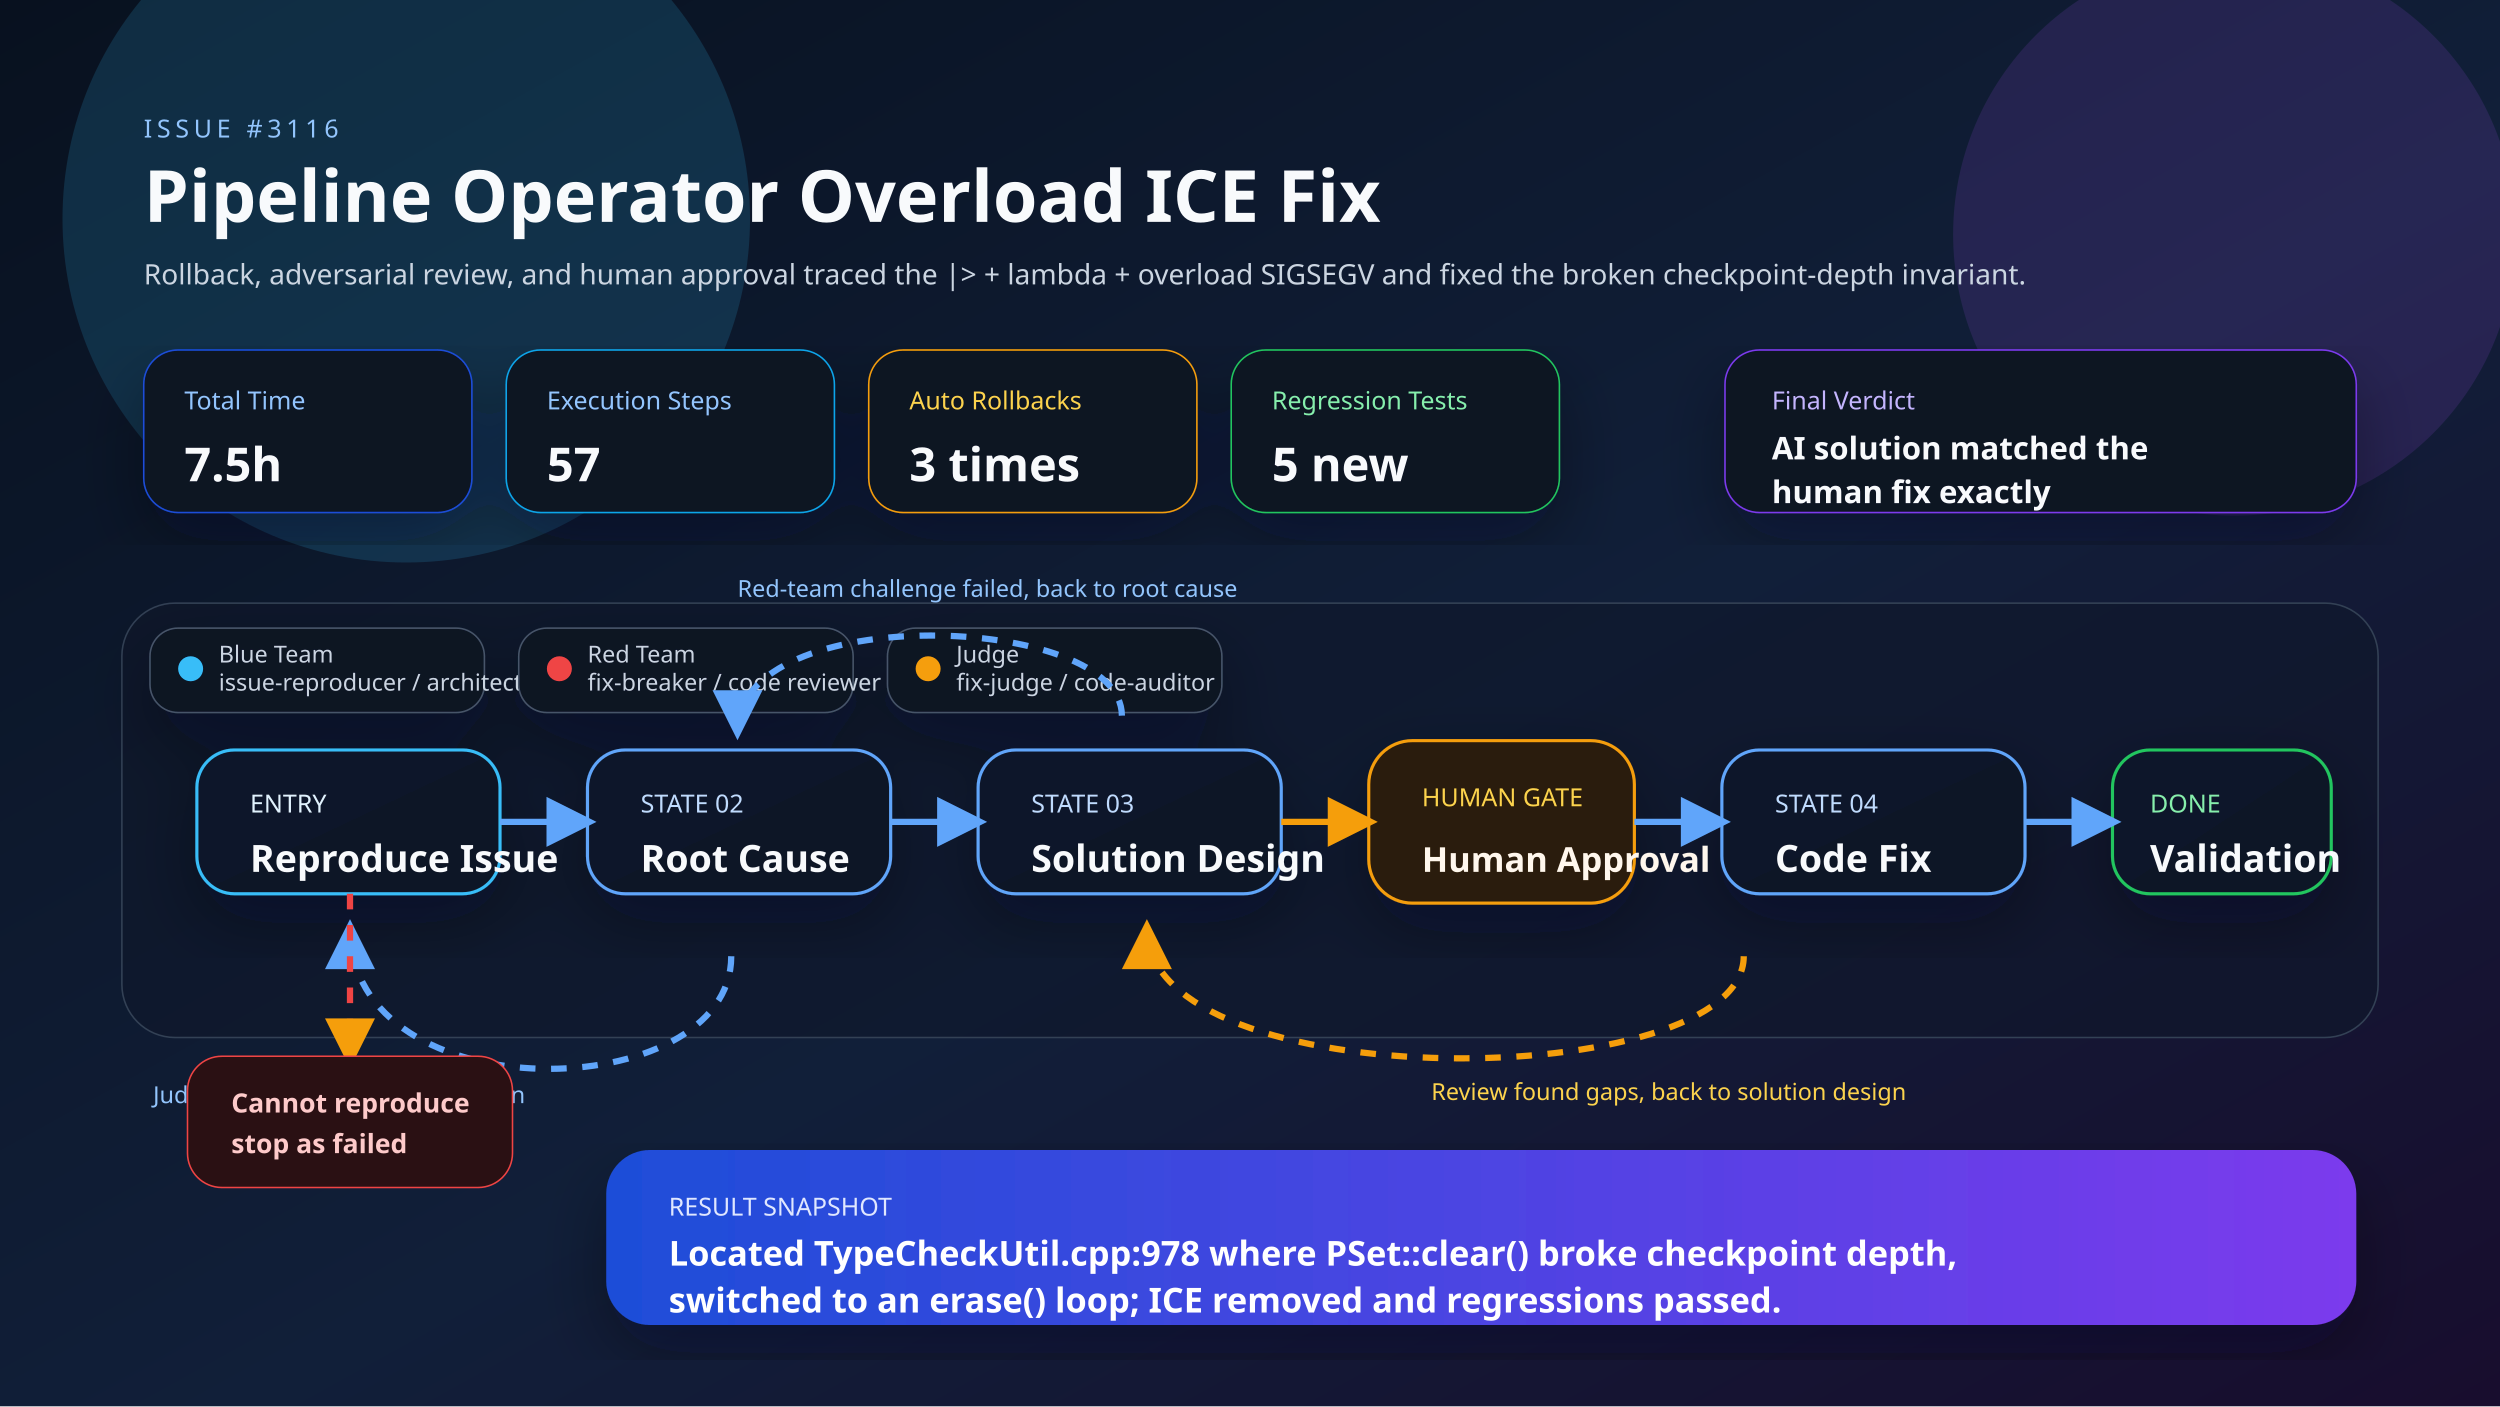
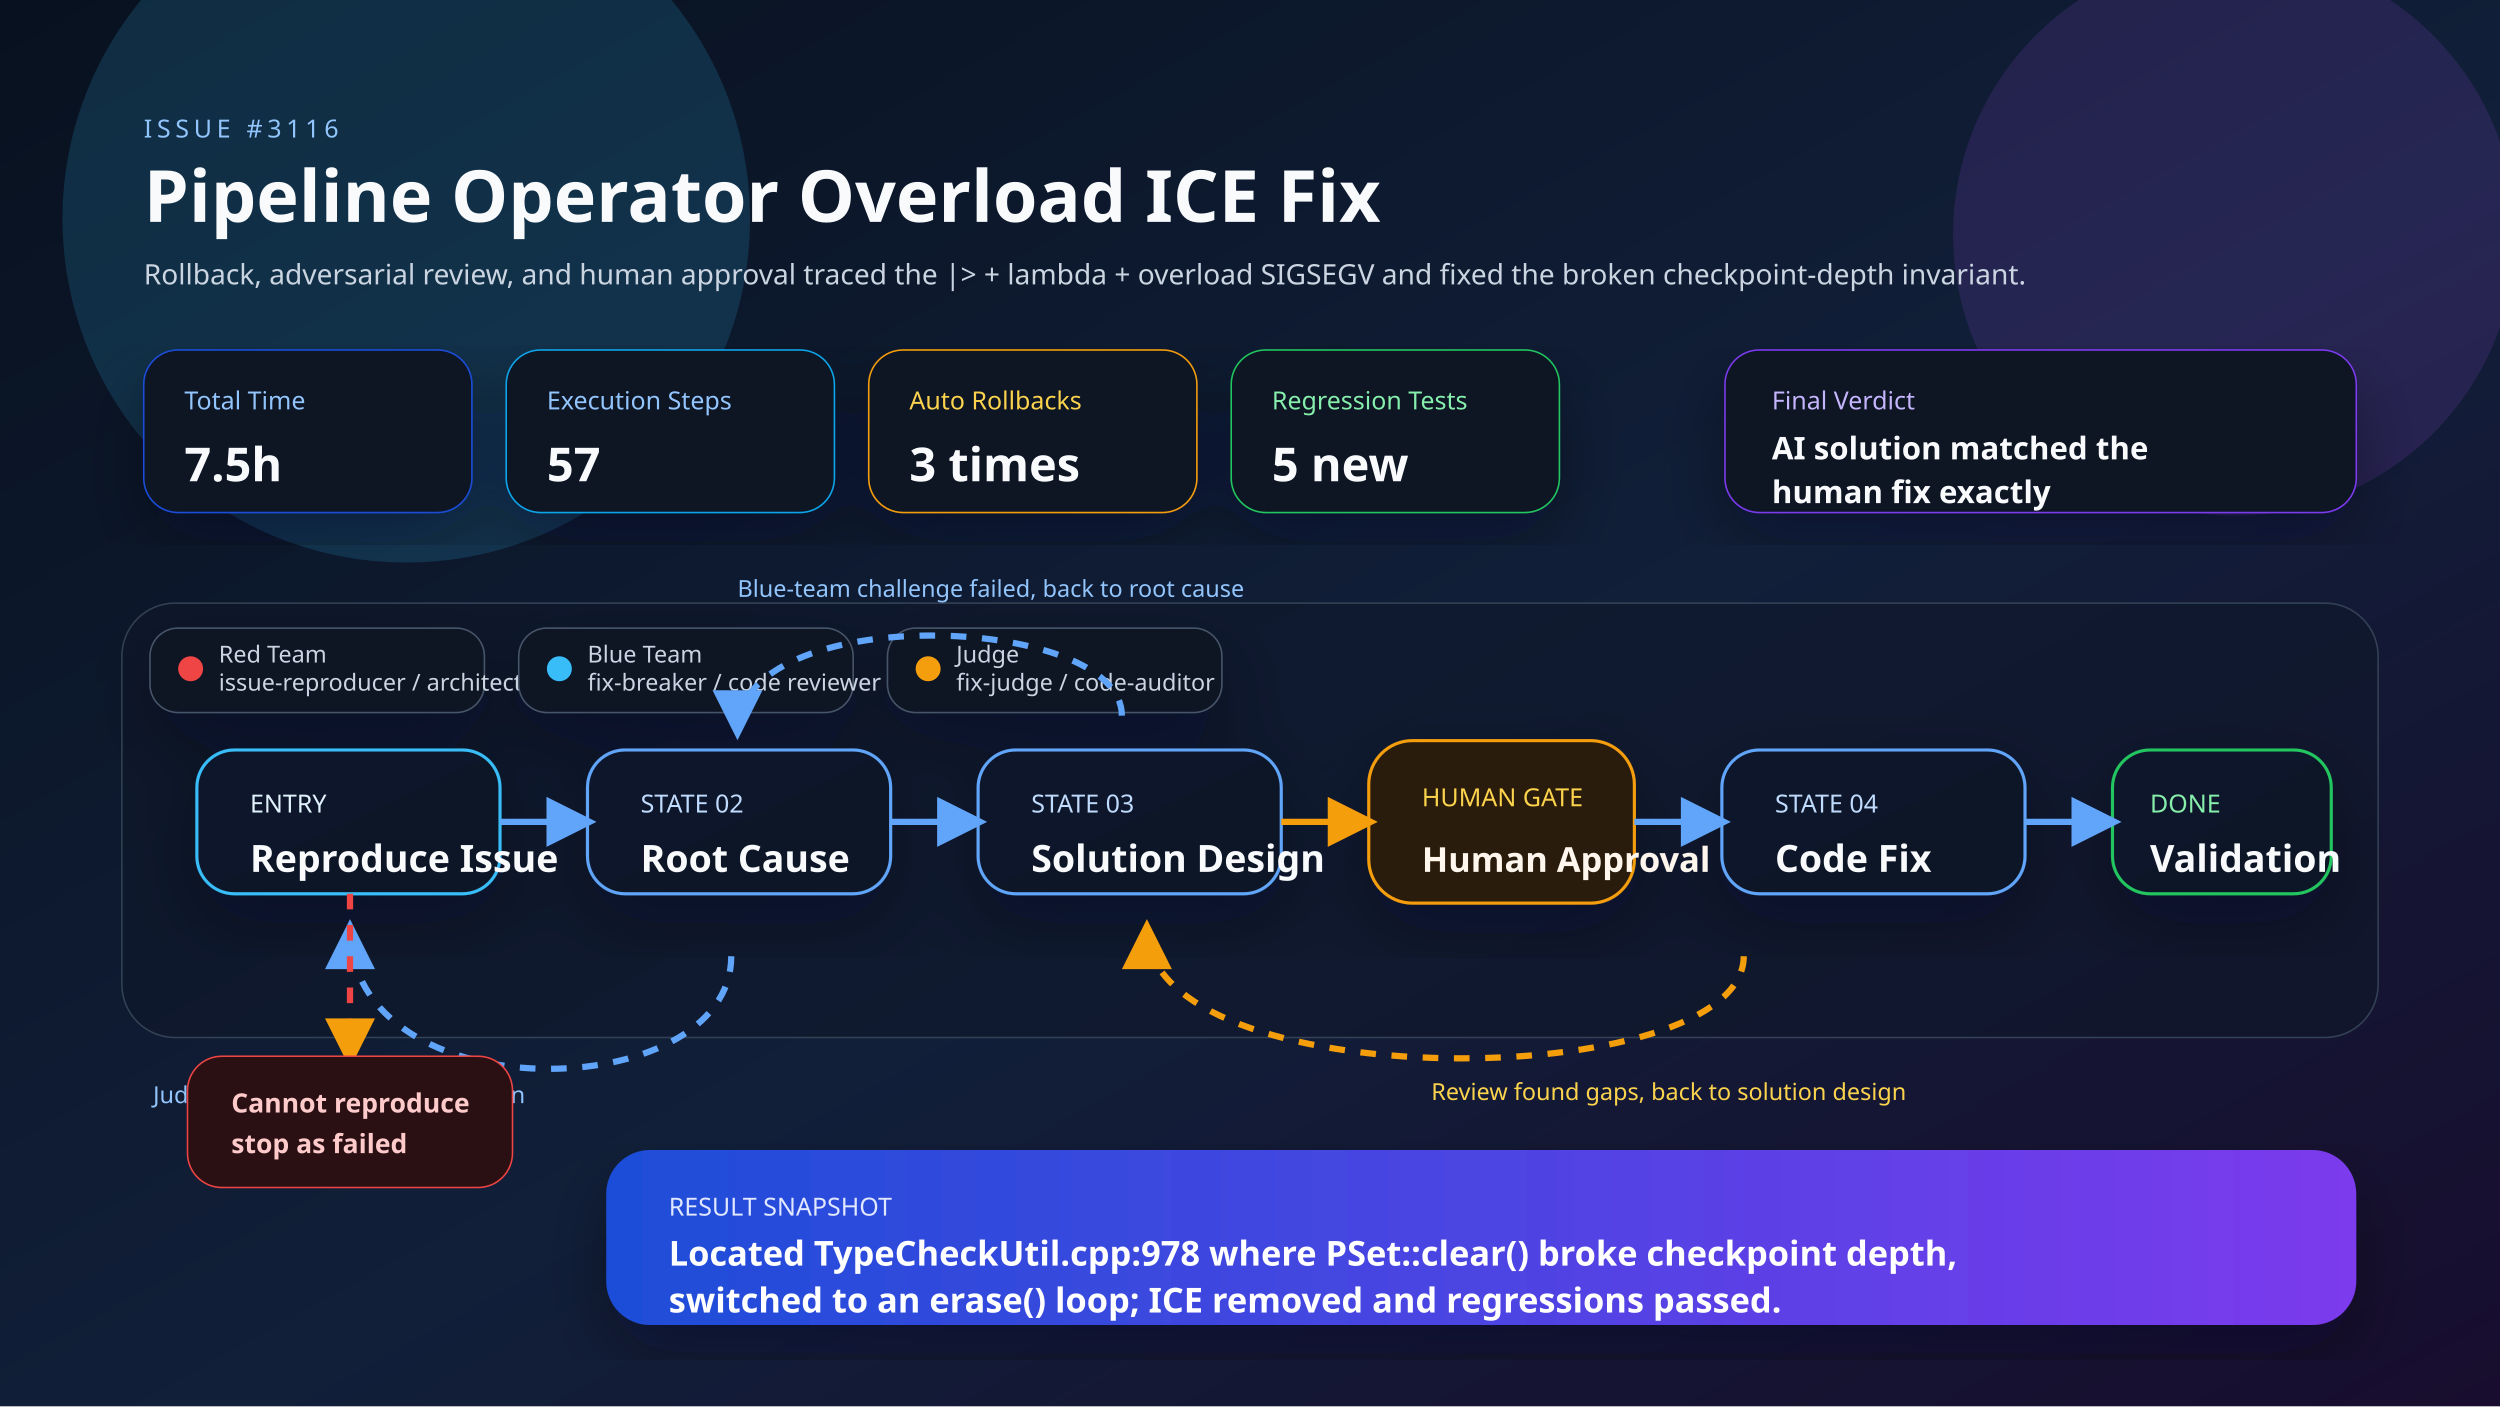
<svg xmlns="http://www.w3.org/2000/svg" viewBox="0 0 1600 900" role="img" aria-labelledby="title desc">
  <defs>
    <linearGradient id="bg3116" x1="0" y1="0" x2="1" y2="1">
      <stop offset="0%" stop-color="#08111f" />
      <stop offset="55%" stop-color="#111f39" />
      <stop offset="100%" stop-color="#180d2e" />
    </linearGradient>
    <linearGradient id="cardBlue" x1="0" y1="0" x2="1" y2="1">
      <stop offset="0%" stop-color="#0f172a" />
      <stop offset="100%" stop-color="#111827" />
    </linearGradient>
    <linearGradient id="result" x1="0" y1="0" x2="1" y2="0">
      <stop offset="0%" stop-color="#1d4ed8" />
      <stop offset="100%" stop-color="#7c3aed" />
    </linearGradient>
    <filter id="shadow3116" x="-20%" y="-20%" width="140%" height="140%">
      <feDropShadow dx="0" dy="18" stdDeviation="22" flood-color="#020617" flood-opacity="0.35" />
    </filter>
    <marker id="arrow3116" viewBox="0 0 10 10" refX="8.2" refY="5" markerWidth="8" markerHeight="8" orient="auto-start-reverse">
      <path d="M0,0 L10,5 L0,10 z" fill="#60a5fa" />
    </marker>
    <marker id="arrowSoft3116" viewBox="0 0 10 10" refX="8.2" refY="5" markerWidth="8" markerHeight="8" orient="auto-start-reverse">
      <path d="M0,0 L10,5 L0,10 z" fill="#f59e0b" />
    </marker>
  </defs>
  <rect width="1600" height="900" fill="url(#bg3116)" />
  <circle cx="260" cy="140" r="220" fill="#38bdf8" fill-opacity="0.16" />
  <circle cx="1430" cy="150" r="180" fill="#a855f7" fill-opacity="0.14" />
  <text x="92" y="88" fill="#93c5fd" font-size="16" font-family="Segoe UI, PingFang SC, Microsoft YaHei, sans-serif" letter-spacing="3">ISSUE #3116</text>
  <text x="92" y="142" fill="#f8fafc" font-size="46" font-weight="700" font-family="Segoe UI, PingFang SC, Microsoft YaHei, sans-serif">Pipeline Operator Overload ICE Fix</text>
  <text x="92" y="182" fill="#cbd5e1" font-size="18" font-family="Segoe UI, PingFang SC, Microsoft YaHei, sans-serif">Rollback, adversarial review, and human approval traced the |&gt; + lambda + overload SIGSEGV and fixed the broken checkpoint-depth invariant.</text>
  <g filter="url(#shadow3116)">
    <rect x="92" y="224" width="210" height="104" rx="22" fill="#0b1223" stroke="#1d4ed8" />
    <text x="118" y="262" fill="#93c5fd" font-size="16" font-family="Segoe UI, PingFang SC, Microsoft YaHei, sans-serif">Total Time</text>
    <text x="118" y="308" fill="#f8fafc" font-size="30" font-weight="700" font-family="Segoe UI, PingFang SC, Microsoft YaHei, sans-serif">7.5h</text>
    <rect x="324" y="224" width="210" height="104" rx="22" fill="#0b1223" stroke="#0ea5e9" />
    <text x="350" y="262" fill="#93c5fd" font-size="16" font-family="Segoe UI, PingFang SC, Microsoft YaHei, sans-serif">Execution Steps</text>
    <text x="350" y="308" fill="#f8fafc" font-size="30" font-weight="700" font-family="Segoe UI, PingFang SC, Microsoft YaHei, sans-serif">57</text>
    <rect x="556" y="224" width="210" height="104" rx="22" fill="#0b1223" stroke="#f59e0b" />
    <text x="582" y="262" fill="#fcd34d" font-size="16" font-family="Segoe UI, PingFang SC, Microsoft YaHei, sans-serif">Auto Rollbacks</text>
    <text x="582" y="308" fill="#f8fafc" font-size="30" font-weight="700" font-family="Segoe UI, PingFang SC, Microsoft YaHei, sans-serif">3 times</text>
    <rect x="788" y="224" width="210" height="104" rx="22" fill="#0b1223" stroke="#22c55e" />
    <text x="814" y="262" fill="#86efac" font-size="16" font-family="Segoe UI, PingFang SC, Microsoft YaHei, sans-serif">Regression Tests</text>
    <text x="814" y="308" fill="#f8fafc" font-size="30" font-weight="700" font-family="Segoe UI, PingFang SC, Microsoft YaHei, sans-serif">5 new</text>
  </g>
  <g filter="url(#shadow3116)">
    <rect x="1104" y="224" width="404" height="104" rx="22" fill="#0b1223" stroke="#7c3aed" />
    <text x="1134" y="262" fill="#c4b5fd" font-size="16" font-family="Segoe UI, PingFang SC, Microsoft YaHei, sans-serif">Final Verdict</text>
    <text x="1134" y="294" fill="#f8fafc" font-size="20" font-weight="700" font-family="Segoe UI, PingFang SC, Microsoft YaHei, sans-serif">
      <tspan x="1134" y="294">AI solution matched the</tspan>
      <tspan x="1134" dy="28">human fix exactly</tspan>
    </text>
  </g>
  <rect x="78" y="386" width="1444" height="278" rx="34" fill="#0f172a" fill-opacity="0.62" stroke="#334155" />
  <g filter="url(#shadow3116)">
    <rect x="96" y="402" width="214" height="54" rx="18" fill="#0b1223" stroke="#475569" />
-     <circle cx="122" cy="428" r="8" fill="#38bdf8" />
+     <circle cx="122" cy="428" r="8" fill="#ef4444" />
    <text x="140" y="424" fill="#cbd5e1" font-size="15" font-family="Segoe UI, PingFang SC, Microsoft YaHei, sans-serif">
-       <tspan x="140" y="424">Blue Team</tspan>
+       <tspan x="140" y="424">Red Team</tspan>
      <tspan x="140" dy="18">issue-reproducer / architect</tspan>
    </text>
    <rect x="332" y="402" width="214" height="54" rx="18" fill="#0b1223" stroke="#475569" />
-     <circle cx="358" cy="428" r="8" fill="#ef4444" />
+     <circle cx="358" cy="428" r="8" fill="#38bdf8" />
    <text x="376" y="424" fill="#cbd5e1" font-size="15" font-family="Segoe UI, PingFang SC, Microsoft YaHei, sans-serif">
-       <tspan x="376" y="424">Red Team</tspan>
+       <tspan x="376" y="424">Blue Team</tspan>
      <tspan x="376" dy="18">fix-breaker / code reviewer</tspan>
    </text>
    <rect x="568" y="402" width="214" height="54" rx="18" fill="#0b1223" stroke="#475569" />
    <circle cx="594" cy="428" r="8" fill="#f59e0b" />
    <text x="612" y="424" fill="#cbd5e1" font-size="15" font-family="Segoe UI, PingFang SC, Microsoft YaHei, sans-serif">
      <tspan x="612" y="424">Judge</tspan>
      <tspan x="612" dy="18">fix-judge / code-auditor</tspan>
    </text>
    <rect x="126" y="480" width="194" height="92" rx="24" fill="url(#cardBlue)" stroke="#38bdf8" stroke-width="2" />
    <text x="160" y="520" fill="#e0f2fe" font-size="16" font-family="Segoe UI, PingFang SC, Microsoft YaHei, sans-serif">ENTRY</text>
    <text x="160" y="558" fill="#f8fafc" font-size="24" font-weight="700" font-family="Segoe UI, PingFang SC, Microsoft YaHei, sans-serif">Reproduce Issue</text>
    <rect x="376" y="480" width="194" height="92" rx="24" fill="url(#cardBlue)" stroke="#60a5fa" stroke-width="2" />
    <text x="410" y="520" fill="#bfdbfe" font-size="16" font-family="Segoe UI, PingFang SC, Microsoft YaHei, sans-serif">STATE 02</text>
    <text x="410" y="558" fill="#f8fafc" font-size="24" font-weight="700" font-family="Segoe UI, PingFang SC, Microsoft YaHei, sans-serif">Root Cause</text>
    <rect x="626" y="480" width="194" height="92" rx="24" fill="url(#cardBlue)" stroke="#60a5fa" stroke-width="2" />
    <text x="660" y="520" fill="#bfdbfe" font-size="16" font-family="Segoe UI, PingFang SC, Microsoft YaHei, sans-serif">STATE 03</text>
    <text x="660" y="558" fill="#f8fafc" font-size="24" font-weight="700" font-family="Segoe UI, PingFang SC, Microsoft YaHei, sans-serif">Solution Design</text>
    <rect x="876" y="474" width="170" height="104" rx="28" fill="#2b1b08" stroke="#f59e0b" stroke-width="2" />
    <text x="910" y="516" fill="#fcd34d" font-size="16" font-family="Segoe UI, PingFang SC, Microsoft YaHei, sans-serif">HUMAN GATE</text>
    <text x="910" y="558" fill="#fff7ed" font-size="22" font-weight="700" font-family="Segoe UI, PingFang SC, Microsoft YaHei, sans-serif">Human Approval</text>
    <rect x="1102" y="480" width="194" height="92" rx="24" fill="url(#cardBlue)" stroke="#60a5fa" stroke-width="2" />
    <text x="1136" y="520" fill="#bfdbfe" font-size="16" font-family="Segoe UI, PingFang SC, Microsoft YaHei, sans-serif">STATE 04</text>
    <text x="1136" y="558" fill="#f8fafc" font-size="24" font-weight="700" font-family="Segoe UI, PingFang SC, Microsoft YaHei, sans-serif">Code Fix</text>
    <rect x="1352" y="480" width="140" height="92" rx="24" fill="url(#cardBlue)" stroke="#22c55e" stroke-width="2" />
    <text x="1376" y="520" fill="#86efac" font-size="16" font-family="Segoe UI, PingFang SC, Microsoft YaHei, sans-serif">DONE</text>
    <text x="1376" y="558" fill="#f8fafc" font-size="24" font-weight="700" font-family="Segoe UI, PingFang SC, Microsoft YaHei, sans-serif">Validation</text>
  </g>
  <path d="M320 526H376" stroke="#60a5fa" stroke-width="4" marker-end="url(#arrow3116)" />
  <path d="M570 526H626" stroke="#60a5fa" stroke-width="4" marker-end="url(#arrow3116)" />
  <path d="M820 526H876" stroke="#f59e0b" stroke-width="4" marker-end="url(#arrowSoft3116)" />
  <path d="M1046 526H1102" stroke="#60a5fa" stroke-width="4" marker-end="url(#arrow3116)" />
  <path d="M1296 526H1352" stroke="#60a5fa" stroke-width="4" marker-end="url(#arrow3116)" />
  <path d="M1116 612C1116 700 734 704 734 594" fill="none" stroke="#f59e0b" stroke-width="4" stroke-dasharray="10 10" marker-end="url(#arrowSoft3116)" />
  <text x="916" y="704" fill="#fcd34d" font-size="15" font-family="Segoe UI, PingFang SC, Microsoft YaHei, sans-serif">Review found gaps, back to solution design</text>
  <path d="M718 458C718 392 472 384 472 468" fill="none" stroke="#60a5fa" stroke-width="4" stroke-dasharray="10 10" marker-end="url(#arrow3116)" />
-   <text x="472" y="382" fill="#93c5fd" font-size="15" font-family="Segoe UI, PingFang SC, Microsoft YaHei, sans-serif">Red-team challenge failed, back to root cause</text>
+   <text x="472" y="382" fill="#93c5fd" font-size="15" font-family="Segoe UI, PingFang SC, Microsoft YaHei, sans-serif">Blue-team challenge failed, back to root cause</text>
  <path d="M468 612C468 708 224 714 224 594" fill="none" stroke="#60a5fa" stroke-width="4" stroke-dasharray="10 10" marker-end="url(#arrow3116)" />
  <text x="98" y="706" fill="#93c5fd" font-size="15" font-family="Segoe UI, PingFang SC, Microsoft YaHei, sans-serif">Judge failed, back to reproduction</text>
  <path d="M224 572V678" stroke="#ef4444" stroke-width="4" stroke-dasharray="10 10" marker-end="url(#arrowSoft3116)" />
  <rect x="120" y="676" width="208" height="84" rx="22" fill="#2a1013" stroke="#ef4444" />
  <text x="148" y="712" fill="#fecaca" font-size="17" font-weight="700" font-family="Segoe UI, PingFang SC, Microsoft YaHei, sans-serif">
    <tspan x="148" y="712">Cannot reproduce</tspan>
    <tspan x="148" dy="26">stop as failed</tspan>
  </text>
  <g filter="url(#shadow3116)">
    <rect x="388" y="736" width="1120" height="112" rx="28" fill="url(#result)" />
    <text x="428" y="778" fill="#e0e7ff" font-size="16" font-family="Segoe UI, PingFang SC, Microsoft YaHei, sans-serif">RESULT SNAPSHOT</text>
    <text x="428" y="810" fill="#ffffff" font-size="22" font-weight="700" font-family="Segoe UI, PingFang SC, Microsoft YaHei, sans-serif">
      <tspan x="428" y="810">Located TypeCheckUtil.cpp:978 where PSet::clear() broke checkpoint depth,</tspan>
      <tspan x="428" dy="30">switched to an erase() loop; ICE removed and regressions passed.</tspan>
    </text>
  </g>
</svg>
